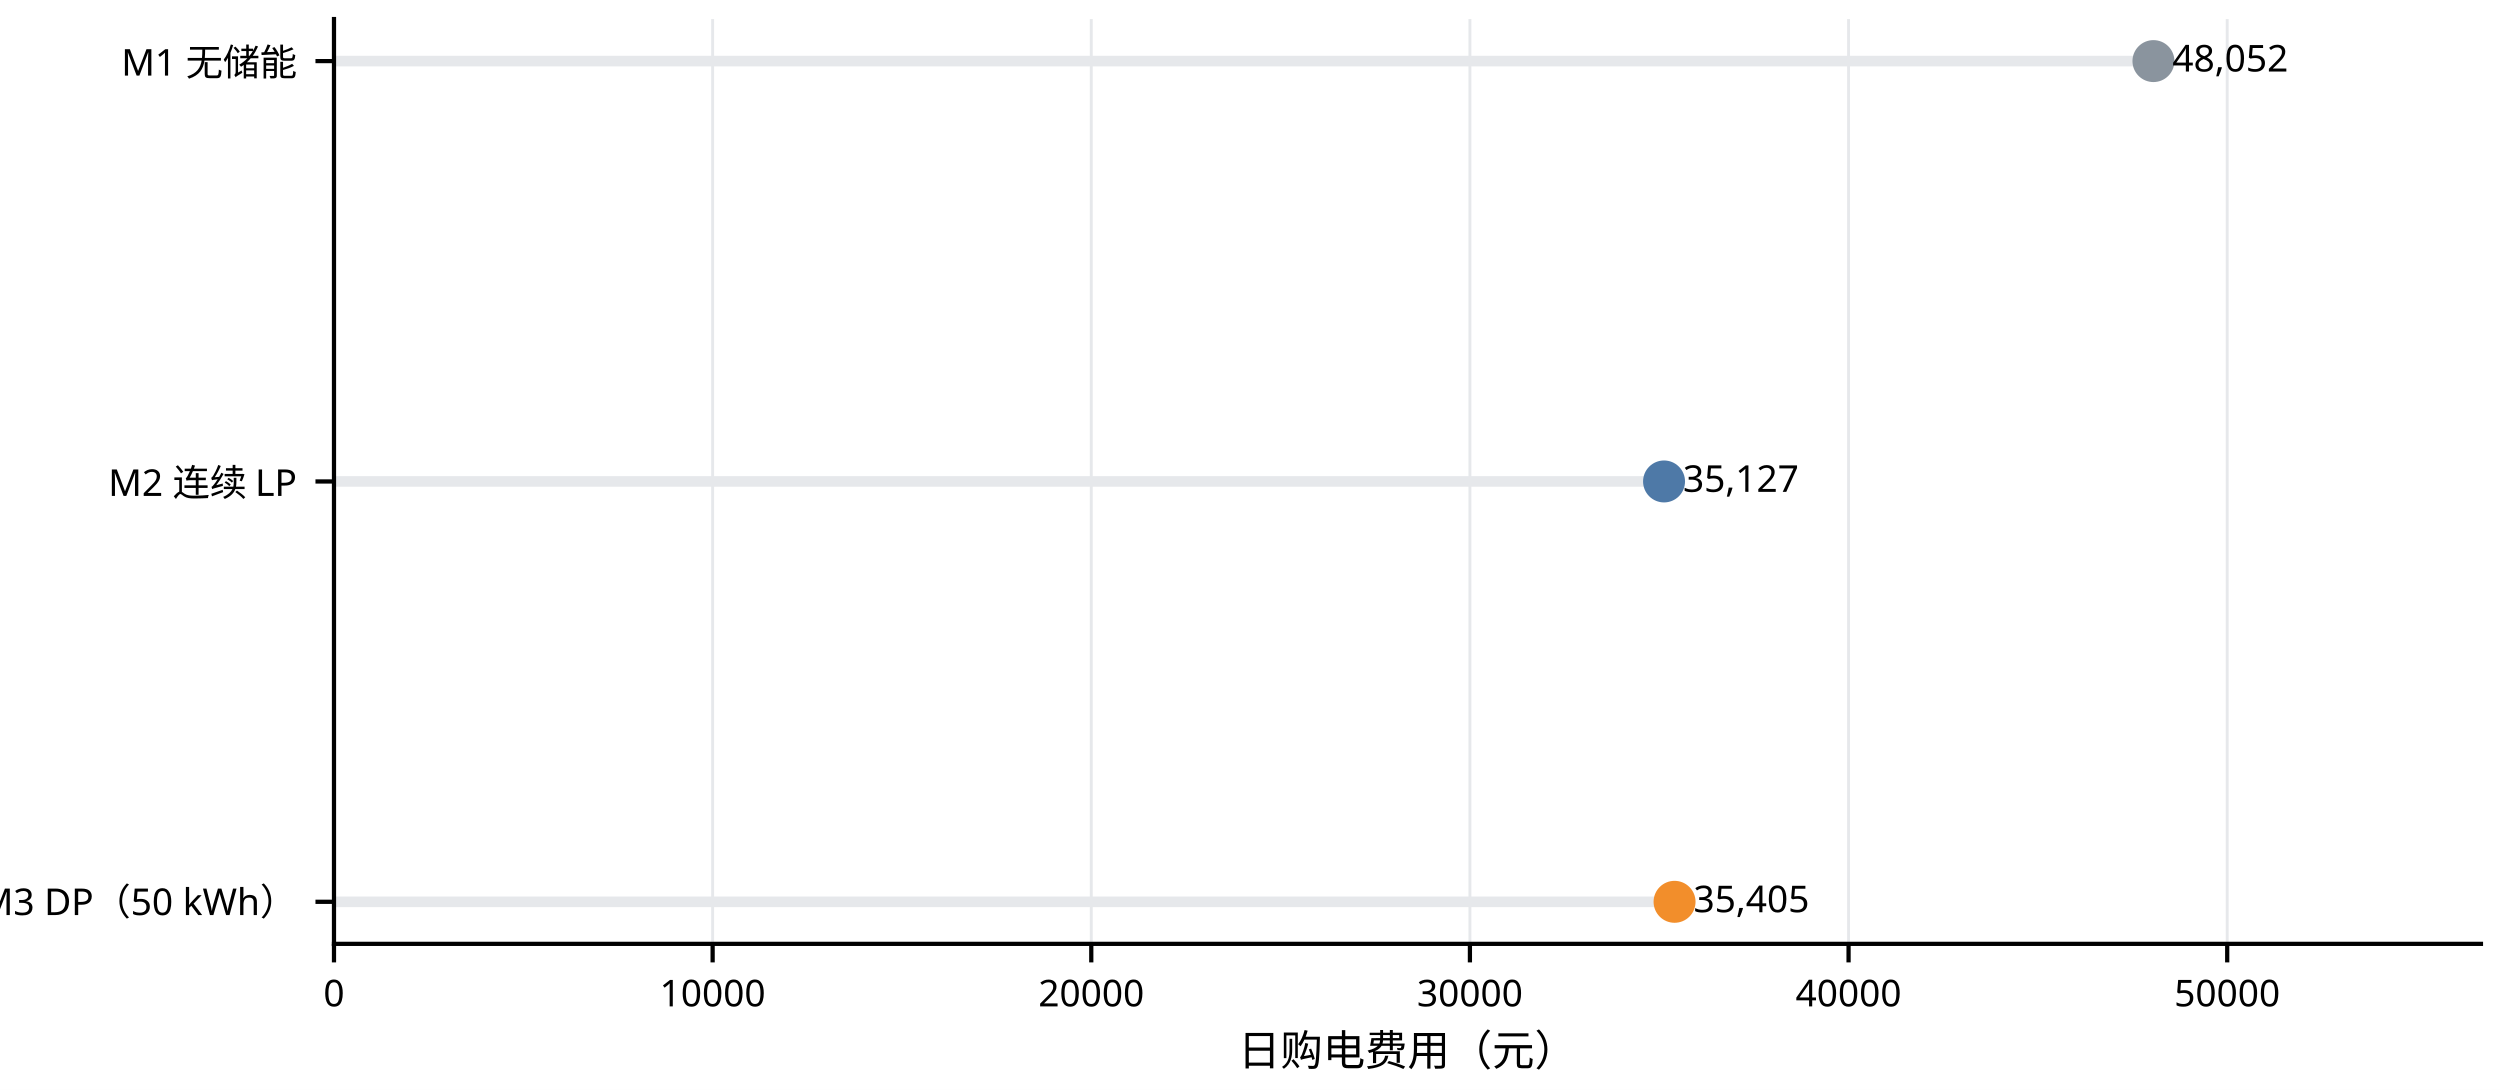
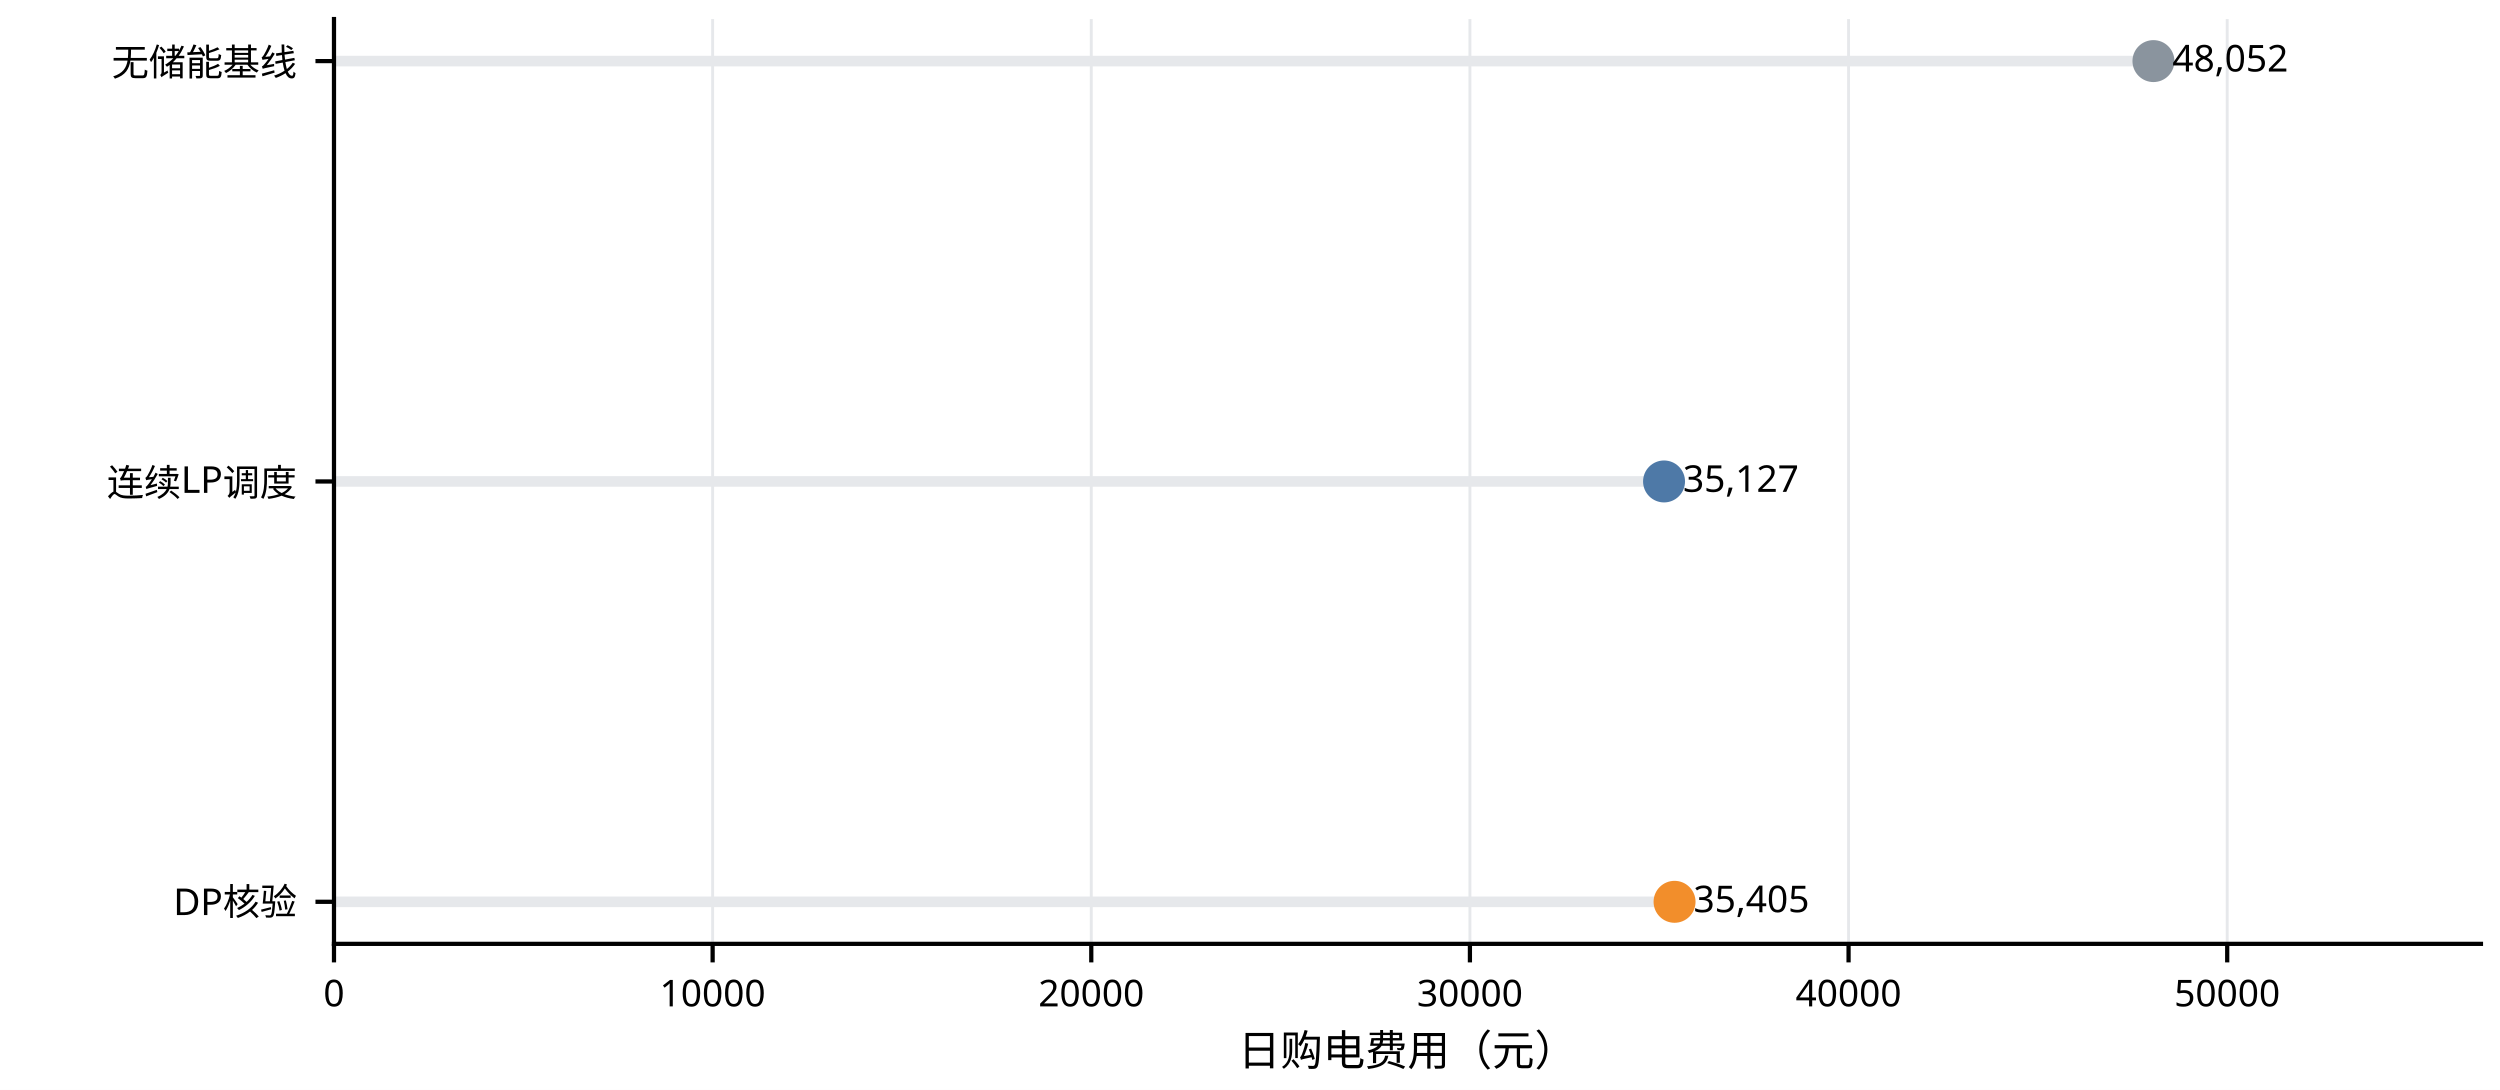
<svg xmlns="http://www.w3.org/2000/svg" xmlns:xlink="http://www.w3.org/1999/xlink" width="472.32pt" height="205.92pt" viewBox="0 0 472.32 205.92" version="1.1">
  <defs>
    <style type="text/css">*{stroke-linejoin: round; stroke-linecap: butt}</style>
  </defs>
  <g id="figure_1">
    <g id="patch_1">
      <path d="M -0 205.92 L 472.32 205.92 L 472.32 0 L -0 0 z " style="fill: #ffffff" />
    </g>
    <g id="axes_1">
      <g id="patch_2">
        <path d="M 63.1 178.32 L 468.72 178.32 L 468.72 3.6 L 63.1 3.6 z " style="fill: #ffffff" />
      </g>
      <g id="matplotlib.axis_1">
        <g id="xtick_1">
          <g id="line2d_1">
            <path d="M 63.1 178.32 L 63.1 3.6 " clip-path="url(#pd20fcb05ab)" style="fill: none; stroke: #e6e8eb; stroke-width: 0.55; stroke-linecap: square" />
          </g>
          <g id="line2d_2">
            <defs>
              <path id="m4e588655f2" d="M 0 0 L 0 3.5 " style="stroke: #000000; stroke-width: 0.8" />
            </defs>
            <g>
              <use xlink:href="#m4e588655f2" x="63.1" y="178.32" style="stroke: #000000; stroke-width: 0.8" />
            </g>
          </g>
          <g id="text_1">
            <text style="font-size: 7px; font-family: 'SimHei'; text-anchor: middle" x="63.1" y="190.132" transform="rotate(-0 63.1 190.1325)">0</text>
          </g>
        </g>
        <g id="xtick_2">
          <g id="line2d_3">
            <path d="M 134.636 178.32 L 134.636 3.6 " clip-path="url(#pd20fcb05ab)" style="fill: none; stroke: #e6e8eb; stroke-width: 0.55; stroke-linecap: square" />
          </g>
          <g id="line2d_4">
            <g>
              <use xlink:href="#m4e588655f2" x="134.636" y="178.32" style="stroke: #000000; stroke-width: 0.8" />
            </g>
          </g>
          <g id="text_2">
            <text style="font-size: 7px; font-family: 'SimHei'; text-anchor: middle" x="134.636" y="190.132" transform="rotate(-0 134.6361 190.1325)">10000</text>
          </g>
        </g>
        <g id="xtick_3">
          <g id="line2d_5">
            <path d="M 206.172 178.32 L 206.172 3.6 " clip-path="url(#pd20fcb05ab)" style="fill: none; stroke: #e6e8eb; stroke-width: 0.55; stroke-linecap: square" />
          </g>
          <g id="line2d_6">
            <g>
              <use xlink:href="#m4e588655f2" x="206.172" y="178.32" style="stroke: #000000; stroke-width: 0.8" />
            </g>
          </g>
          <g id="text_3">
            <text style="font-size: 7px; font-family: 'SimHei'; text-anchor: middle" x="206.172" y="190.132" transform="rotate(-0 206.1723 190.1325)">20000</text>
          </g>
        </g>
        <g id="xtick_4">
          <g id="line2d_7">
            <path d="M 277.708 178.32 L 277.708 3.6 " clip-path="url(#pd20fcb05ab)" style="fill: none; stroke: #e6e8eb; stroke-width: 0.55; stroke-linecap: square" />
          </g>
          <g id="line2d_8">
            <g>
              <use xlink:href="#m4e588655f2" x="277.708" y="178.32" style="stroke: #000000; stroke-width: 0.8" />
            </g>
          </g>
          <g id="text_4">
            <text style="font-size: 7px; font-family: 'SimHei'; text-anchor: middle" x="277.708" y="190.132" transform="rotate(-0 277.7084 190.1325)">30000</text>
          </g>
        </g>
        <g id="xtick_5">
          <g id="line2d_9">
            <path d="M 349.245 178.32 L 349.245 3.6 " clip-path="url(#pd20fcb05ab)" style="fill: none; stroke: #e6e8eb; stroke-width: 0.55; stroke-linecap: square" />
          </g>
          <g id="line2d_10">
            <g>
              <use xlink:href="#m4e588655f2" x="349.245" y="178.32" style="stroke: #000000; stroke-width: 0.8" />
            </g>
          </g>
          <g id="text_5">
            <text style="font-size: 7px; font-family: 'SimHei'; text-anchor: middle" x="349.245" y="190.132" transform="rotate(-0 349.2445 190.1325)">40000</text>
          </g>
        </g>
        <g id="xtick_6">
          <g id="line2d_11">
            <path d="M 420.781 178.32 L 420.781 3.6 " clip-path="url(#pd20fcb05ab)" style="fill: none; stroke: #e6e8eb; stroke-width: 0.55; stroke-linecap: square" />
          </g>
          <g id="line2d_12">
            <g>
              <use xlink:href="#m4e588655f2" x="420.781" y="178.32" style="stroke: #000000; stroke-width: 0.8" />
            </g>
          </g>
          <g id="text_6">
            <text style="font-size: 7px; font-family: 'SimHei'; text-anchor: middle" x="420.781" y="190.132" transform="rotate(-0 420.7807 190.1325)">50000</text>
          </g>
        </g>
        <g id="text_7">
          <text style="font-size: 8px; font-family: 'SimHei'; text-anchor: middle" x="265.91" y="201.32" transform="rotate(-0 265.91 201.32)">日购电费用（元）</text>
        </g>
      </g>
      <g id="matplotlib.axis_2">
        <g id="ytick_1">
          <g id="line2d_13">
            <defs>
              <path id="m783feebd2b" d="M 0 0 L -3.5 0 " style="stroke: #000000; stroke-width: 0.8" />
            </defs>
            <g>
              <use xlink:href="#m783feebd2b" x="63.1" y="11.542" style="stroke: #000000; stroke-width: 0.8" />
            </g>
          </g>
          <g id="text_8">
-             <text style="font-size: 7px; font-family: 'SimHei'; text-anchor: end" x="56.1" y="14.29" transform="rotate(-0 56.1 14.28987)">M1 无储能</text>
+             <text style="font-size: 7px; font-family: 'SimHei'; text-anchor: end" x="56.1" y="14.29" transform="rotate(-0 56.1 14.28987)">无储能基线</text>
          </g>
        </g>
        <g id="ytick_2">
          <g id="line2d_14">
            <g>
              <use xlink:href="#m783feebd2b" x="63.1" y="90.96" style="stroke: #000000; stroke-width: 0.8" />
            </g>
          </g>
          <g id="text_9">
-             <text style="font-size: 7px; font-family: 'SimHei'; text-anchor: end" x="56.1" y="93.694" transform="rotate(-0 56.1 93.69437)">M2 连续 LP</text>
+             <text style="font-size: 7px; font-family: 'SimHei'; text-anchor: end" x="56.1" y="93.694" transform="rotate(-0 56.1 93.69437)">连续LP调度</text>
          </g>
        </g>
        <g id="ytick_3">
          <g id="line2d_15">
            <g>
              <use xlink:href="#m783feebd2b" x="63.1" y="170.378" style="stroke: #000000; stroke-width: 0.8" />
            </g>
          </g>
          <g id="text_10">
-             <text style="font-size: 7px; font-family: 'SimHei'; text-anchor: end" x="56.1" y="172.88" transform="rotate(-0 56.1 172.8801)">M3 DP（50 kWh）</text>
+             <text style="font-size: 7px; font-family: 'SimHei'; text-anchor: end" x="56.1" y="172.88" transform="rotate(-0 56.1 172.8801)">DP核验</text>
          </g>
        </g>
      </g>
      <g id="LineCollection_1">
        <path d="M 63.1 11.542 L 406.846 11.542 " clip-path="url(#pd20fcb05ab)" style="fill: none; stroke: #e6e8eb; stroke-width: 2" />
        <path d="M 63.1 90.96 L 314.385 90.96 " clip-path="url(#pd20fcb05ab)" style="fill: none; stroke: #e6e8eb; stroke-width: 2" />
        <path d="M 63.1 170.378 L 316.371 170.378 " clip-path="url(#pd20fcb05ab)" style="fill: none; stroke: #e6e8eb; stroke-width: 2" />
      </g>
      <g id="patch_3">
        <path d="M 63.1 178.32 L 63.1 3.6 " style="fill: none; stroke: #000000; stroke-width: 0.8; stroke-linejoin: miter; stroke-linecap: square" />
      </g>
      <g id="patch_4">
        <path d="M 63.1 178.32 L 468.72 178.32 " style="fill: none; stroke: #000000; stroke-width: 0.8; stroke-linejoin: miter; stroke-linecap: square" />
      </g>
      <g id="PathCollection_1">
        <defs>
          <path id="C0_0_58a594f92e" d="M 0 3.464 C 0.919 3.464 1.8 3.099 2.449 2.449 C 3.099 1.8 3.464 0.919 3.464 -0 C 3.464 -0.919 3.099 -1.8 2.449 -2.449 C 1.8 -3.099 0.919 -3.464 0 -3.464 C -0.919 -3.464 -1.8 -3.099 -2.449 -2.449 C -3.099 -1.8 -3.464 -0.919 -3.464 0 C -3.464 0.919 -3.099 1.8 -2.449 2.449 C -1.8 3.099 -0.919 3.464 0 3.464 z " />
        </defs>
        <g clip-path="url(#pd20fcb05ab)">
          <use xlink:href="#C0_0_58a594f92e" x="406.846" y="11.542" style="fill: #8a949e; stroke: #8a949e" />
        </g>
        <g clip-path="url(#pd20fcb05ab)">
          <use xlink:href="#C0_0_58a594f92e" x="314.385" y="90.96" style="fill: #4e79a7; stroke: #4e79a7" />
        </g>
        <g clip-path="url(#pd20fcb05ab)">
          <use xlink:href="#C0_0_58a594f92e" x="316.371" y="170.378" style="fill: #f28e2b; stroke: #f28e2b" />
        </g>
      </g>
      <g id="text_11">
        <text style="font-size: 7px; font-family: 'SimHei'; text-anchor: start" x="410.423" y="13.511" transform="rotate(-0 410.4226 13.51057)">48,052</text>
      </g>
      <g id="text_12">
        <text style="font-size: 7px; font-family: 'SimHei'; text-anchor: start" x="317.961" y="92.929" transform="rotate(-0 317.9614 92.92875)">35,127</text>
      </g>
      <g id="text_13">
        <text style="font-size: 7px; font-family: 'SimHei'; text-anchor: start" x="319.948" y="172.347" transform="rotate(-0 319.9481 172.3469)">35,405</text>
      </g>
    </g>
  </g>
  <defs>
    <clipPath id="pd20fcb05ab">
      <rect x="63.1" y="3.6" width="405.62" height="174.72" />
    </clipPath>
  </defs>
</svg>
